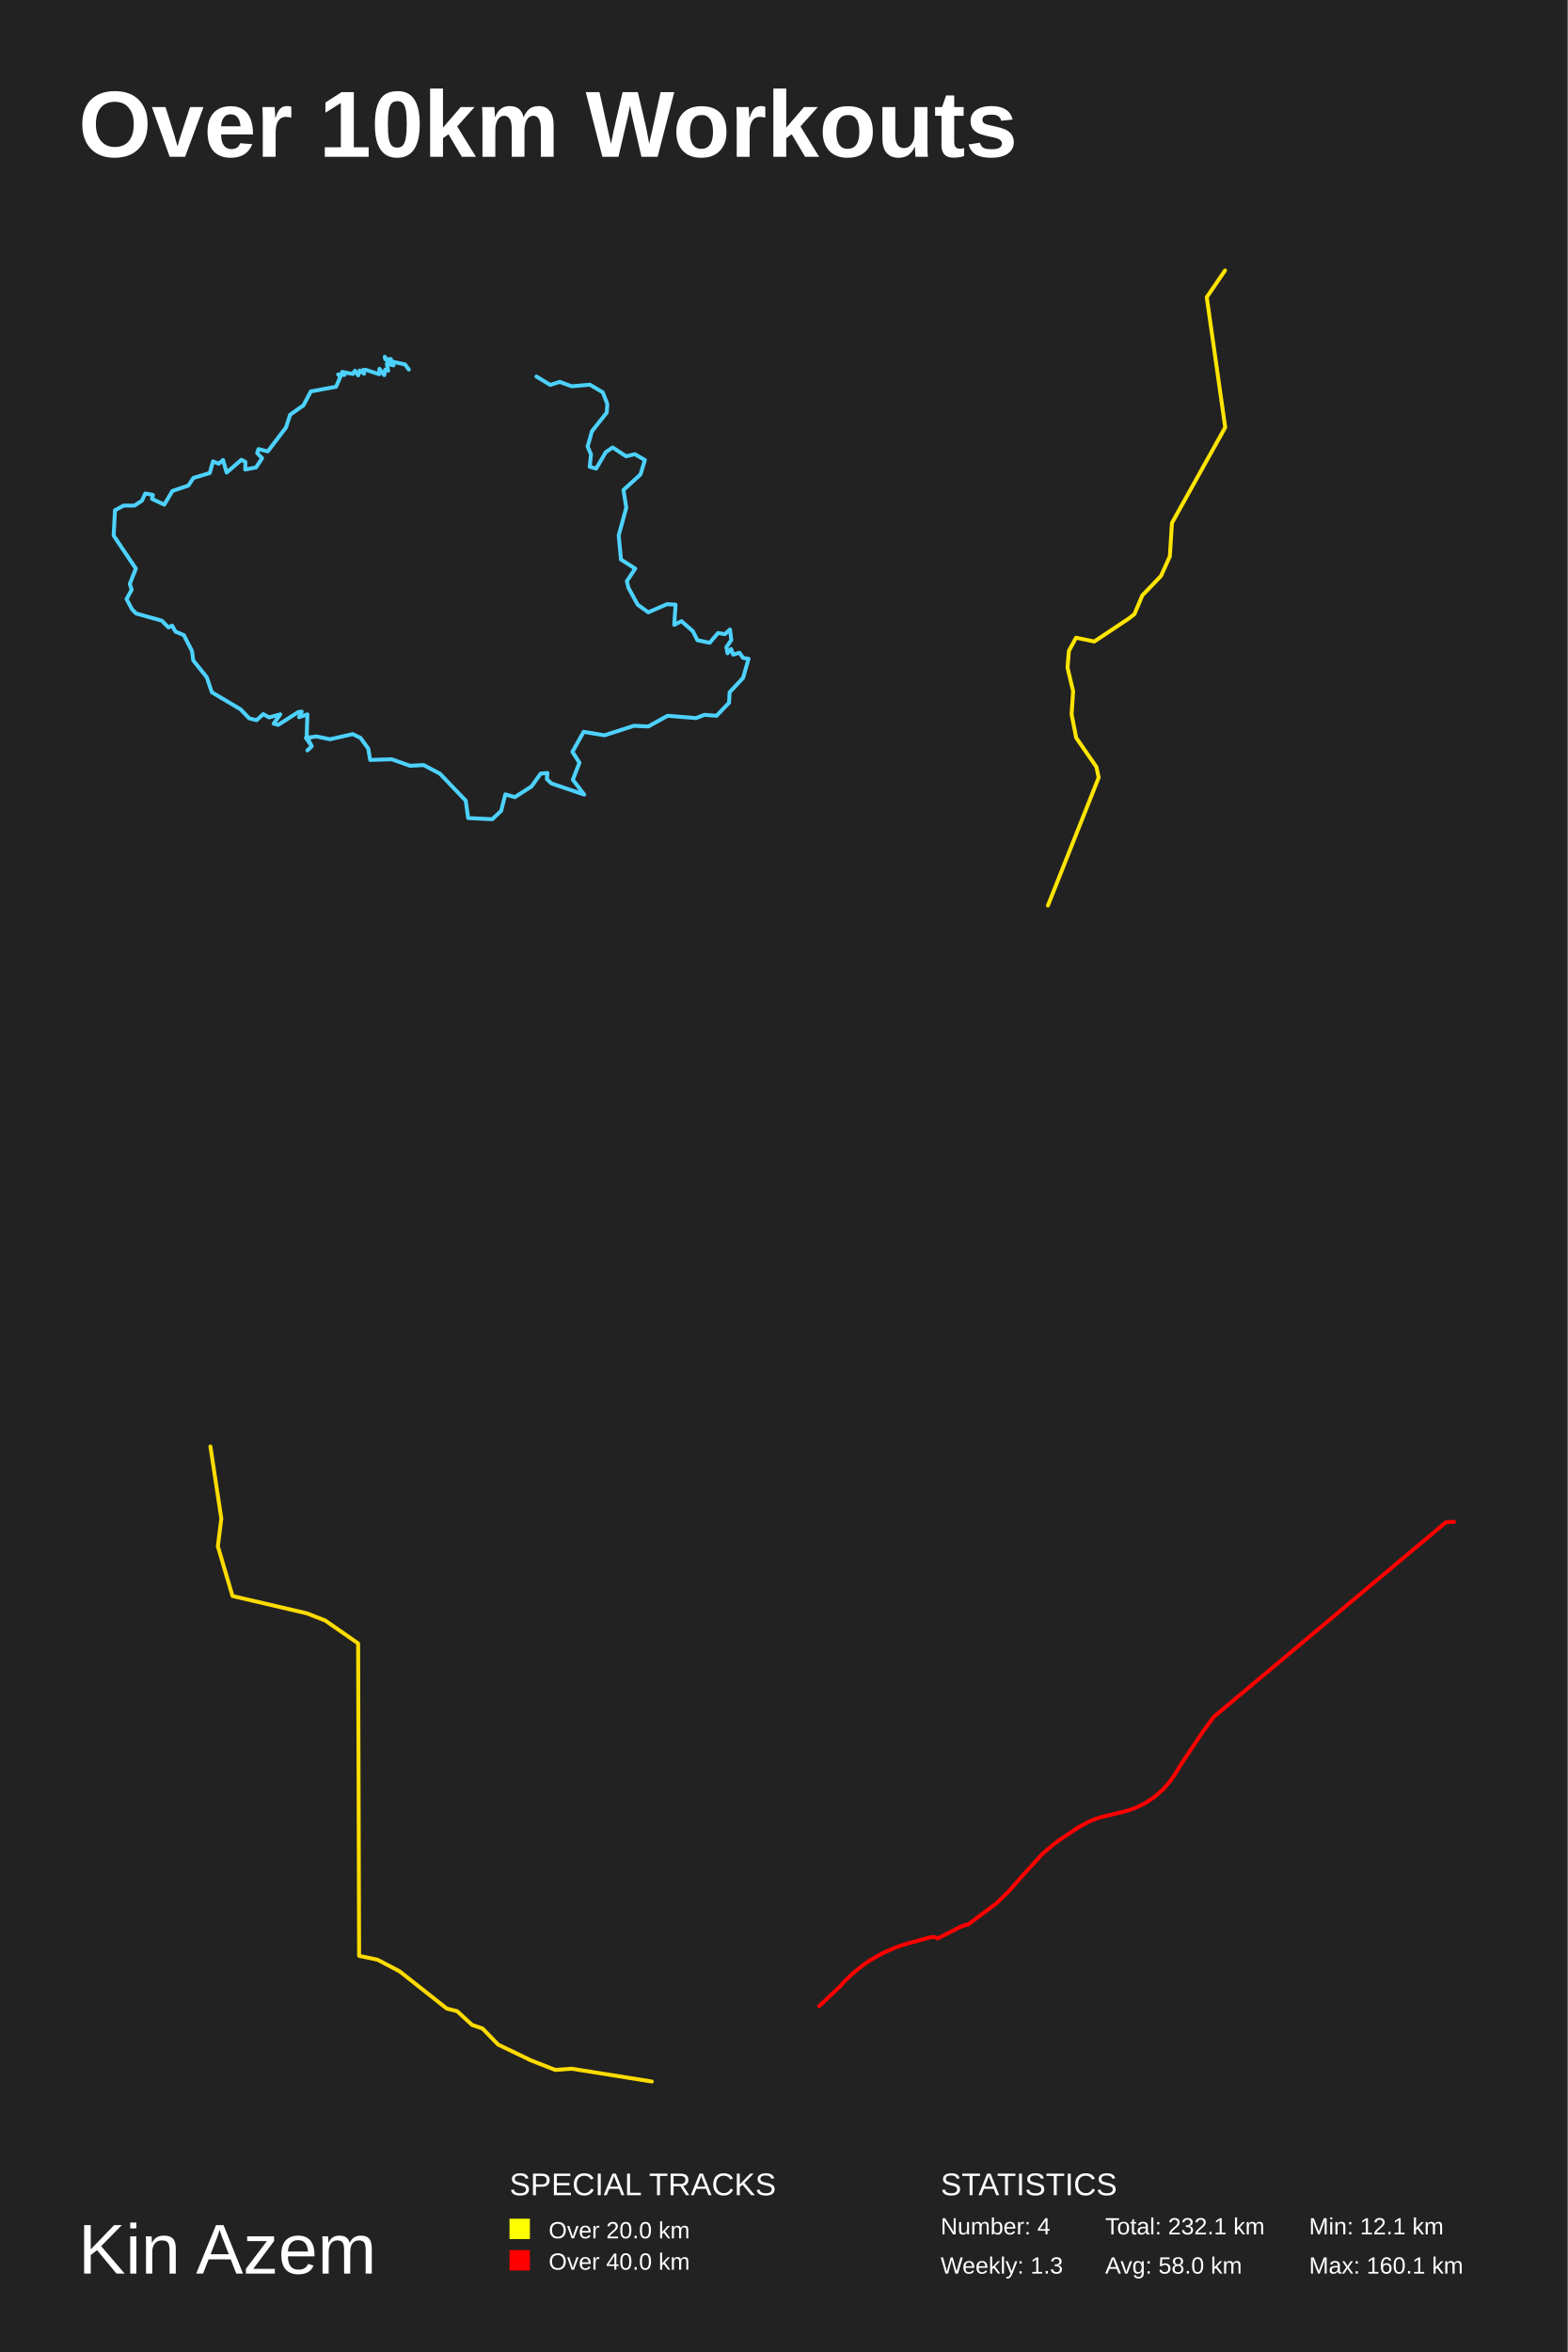
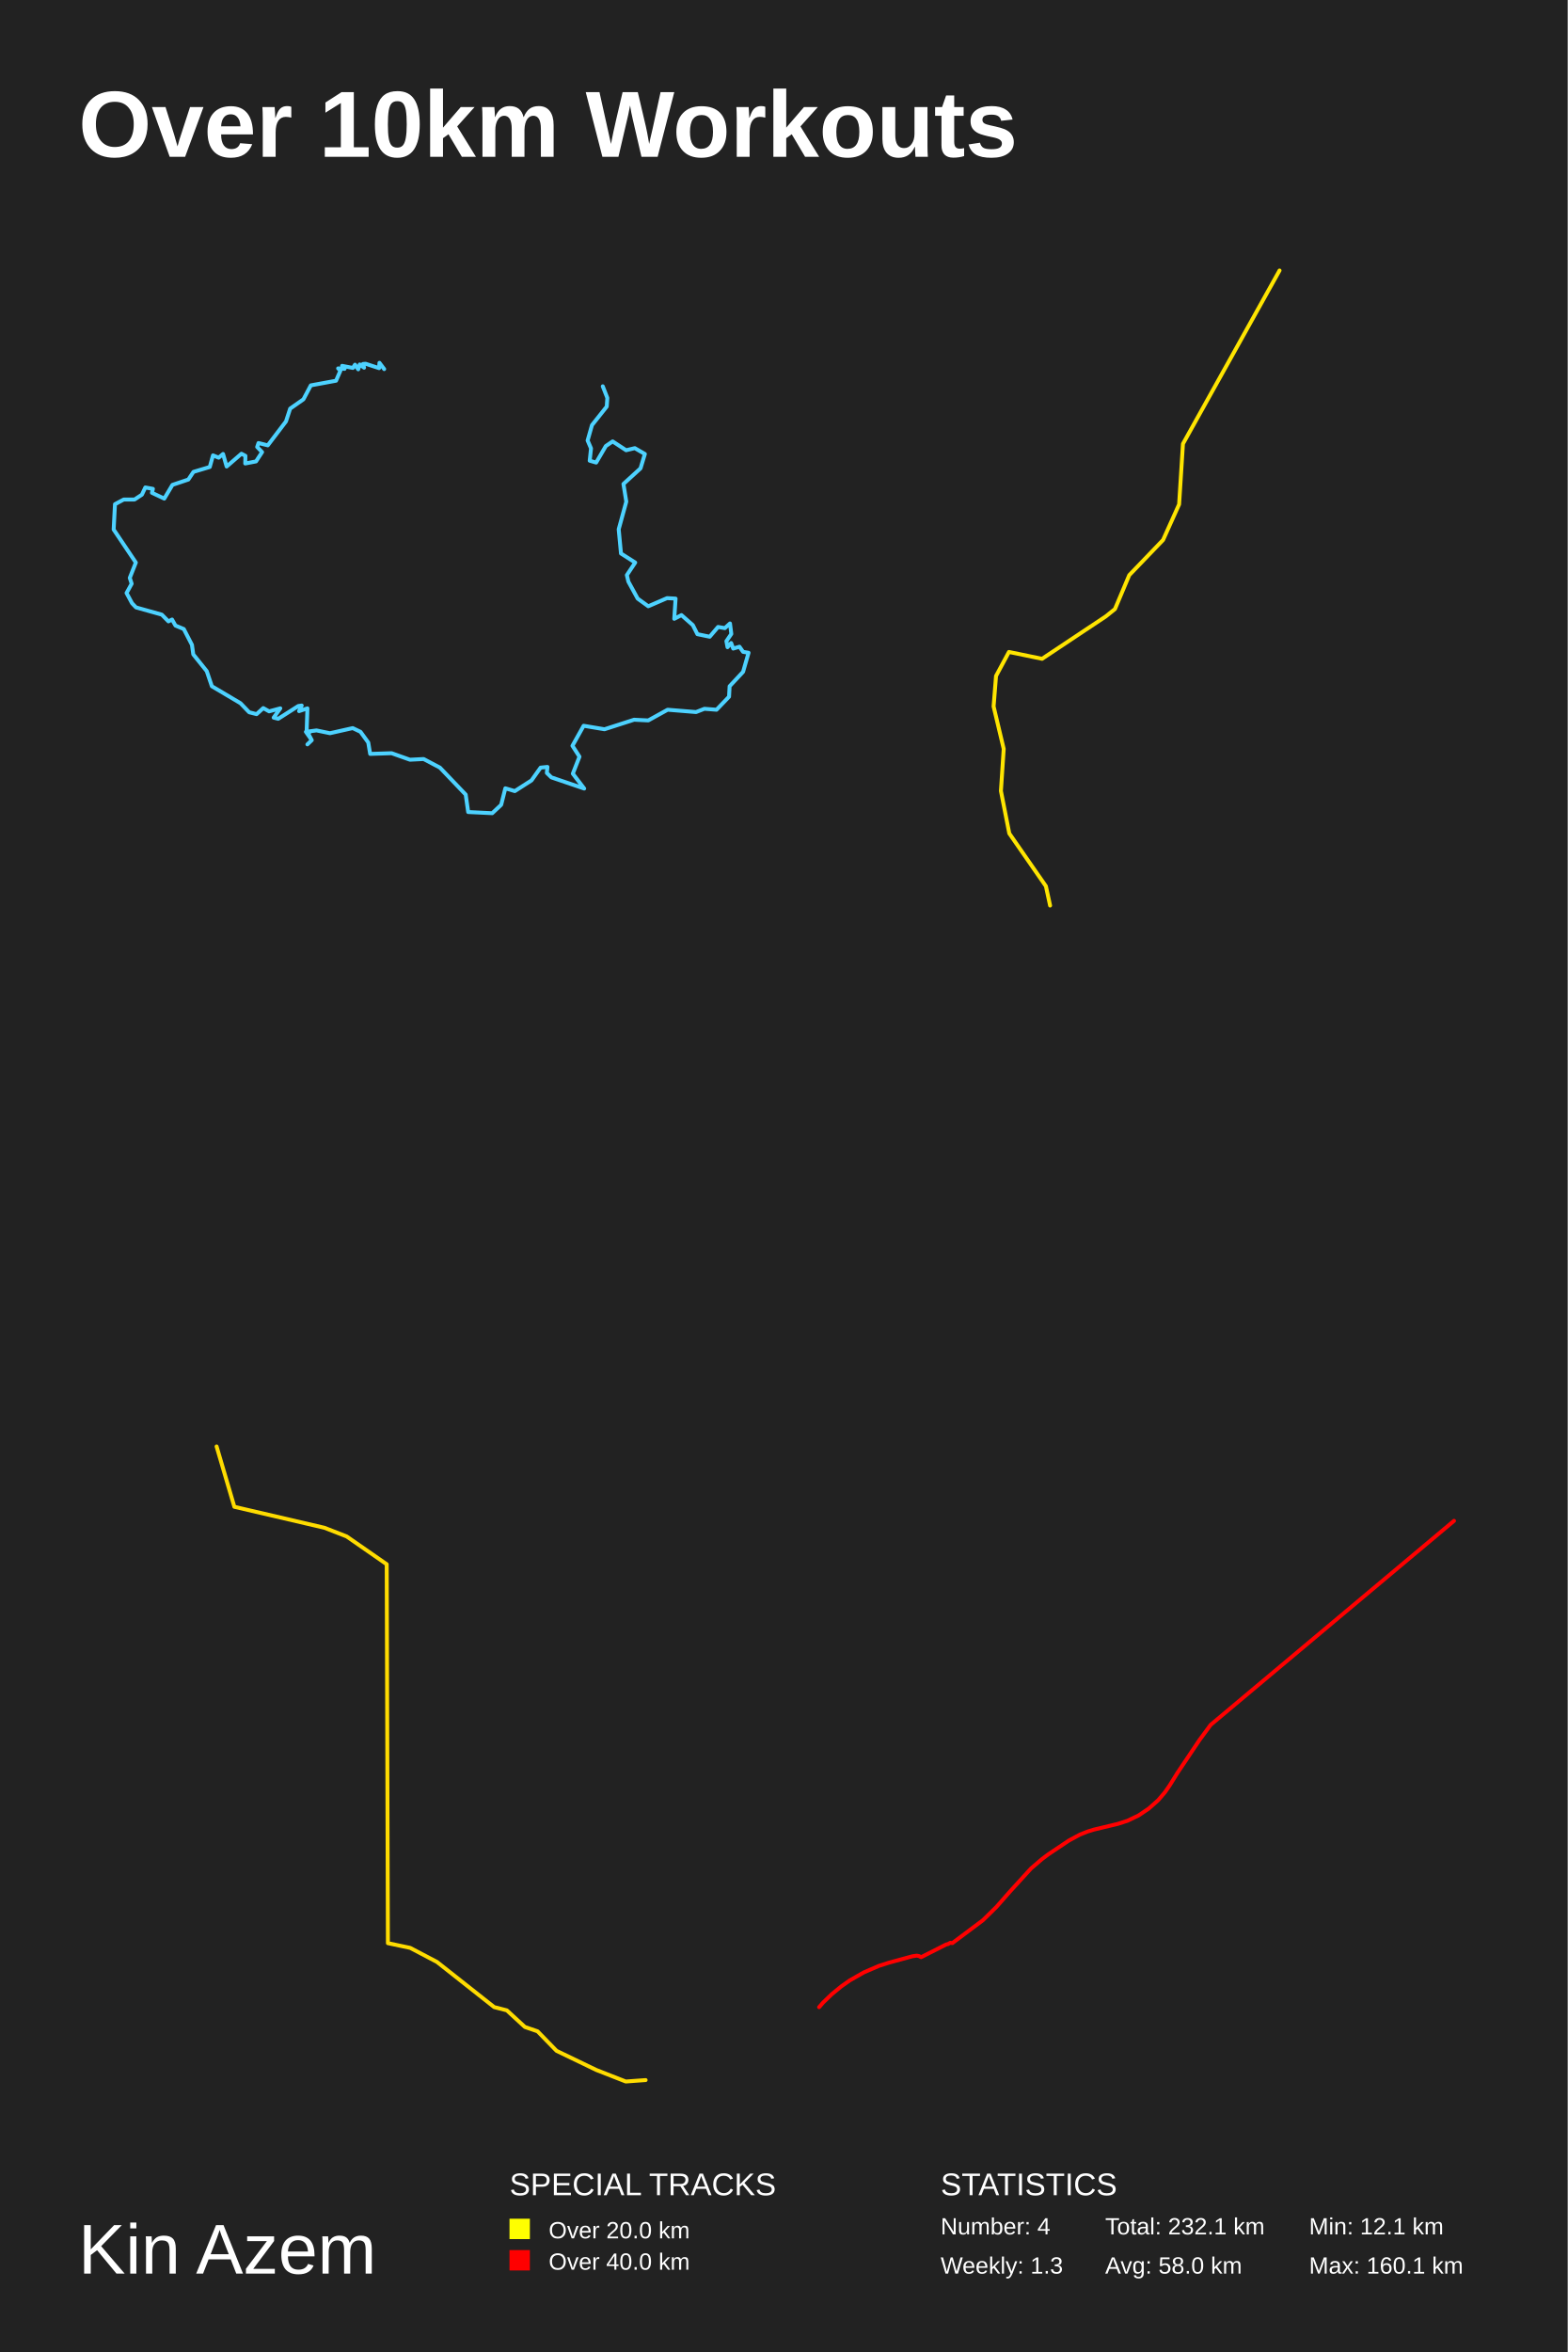
<svg xmlns="http://www.w3.org/2000/svg" baseProfile="full" height="300mm" version="1.1" viewBox="0,0,200,300" width="200mm">
  <defs />
  <rect fill="#222222" height="300" width="200" x="0" y="0" />
  <text fill="#FFFFFF" style="font-size:12px; font-family:Arial; font-weight:bold;" x="10" y="20">Over 10km Workouts</text>
  <text fill="#FFFFFF" style="font-size:9px; font-family:Arial" x="10" y="290">Kin Azem</text>
  <text fill="#FFFFFF" style="font-size:4px; font-family:Arial" x="65" y="280">SPECIAL TRACKS</text>
  <rect fill="yellow" height="2.6" width="2.6" x="65" y="283" />
  <text fill="#FFFFFF" style="font-size:3px; font-family:Arial" x="70" y="285.5">Over 20.0 km</text>
  <rect fill="red" height="2.6" width="2.6" x="65" y="287" />
  <text fill="#FFFFFF" style="font-size:3px; font-family:Arial" x="70" y="289.5">Over 40.0 km</text>
  <text fill="#FFFFFF" style="font-size:4px; font-family:Arial" x="120" y="280">STATISTICS</text>
  <text fill="#FFFFFF" style="font-size:3px; font-family:Arial" x="120" y="285">Number: 4</text>
  <text fill="#FFFFFF" style="font-size:3px; font-family:Arial" x="120" y="290">Weekly: 1.3</text>
  <text fill="#FFFFFF" style="font-size:3px; font-family:Arial" x="141" y="285">Total: 232.1 km</text>
  <text fill="#FFFFFF" style="font-size:3px; font-family:Arial" x="141" y="290">Avg: 58.0 km</text>
  <text fill="#FFFFFF" style="font-size:3px; font-family:Arial" x="167" y="285">Min: 12.1 km</text>
  <text fill="#FFFFFF" style="font-size:3px; font-family:Arial" x="167" y="290">Max: 160.1 km</text>
-   <polyline fill="none" opacity="1" points="68.436,48.027 70.201,49.095 71.41,48.709 72.934,49.273 75.256,49.065 76.901,50.044 77.481,51.527 77.409,52.624 75.522,54.997 74.966,56.955 75.401,57.963 75.232,59.535 76.054,59.772 77.288,57.667 78.158,57.073 79.876,58.2 80.988,57.933 82.27,58.675 81.714,60.514 79.537,62.501 79.9,64.755 78.932,68.284 79.223,71.369 81.037,72.525 79.972,74.127 80.166,74.957 81.351,77.122 82.705,78.101 85.1,77.063 86.188,77.122 86.019,79.702 86.938,79.228 88.389,80.503 88.97,81.66 90.542,81.986 91.606,80.74 92.477,80.889 93.13,80.296 93.299,81.63 92.67,82.549 92.815,83.321 93.275,82.787 93.541,83.498 94.339,83.261 94.799,83.914 95.5,84.032 94.799,86.464 93.081,88.303 93.009,89.637 91.413,91.298 89.865,91.179 88.8,91.594 85.172,91.298 82.705,92.662 80.891,92.573 77.118,93.789 74.458,93.344 73.031,95.894 73.926,97.288 73.079,99.453 74.53,101.351 70.346,99.927 69.766,99.364 69.838,98.593 68.968,98.682 67.807,100.313 65.678,101.677 64.469,101.321 63.937,103.427 62.8,104.494 59.728,104.346 59.414,102.122 56.125,98.682 54.045,97.585 52.303,97.674 49.957,96.843 47.224,96.932 46.982,95.479 45.991,94.115 44.999,93.641 42.097,94.293 40.379,93.937 39.025,94.115 39.775,95.183 39.218,95.717 39.775,95.183 39.218,94.145 39.557,94.115 39.122,94.026 39.218,91.12 38.154,91.476 38.493,90.764 38.057,90.823 35.494,92.454 34.913,92.306 35.76,91.12 34.333,91.506 33.583,91.09 32.736,91.861 31.793,91.624 30.681,90.468 27.029,88.303 26.375,86.375 24.658,84.24 24.489,83.024 23.449,81.007 22.385,80.562 21.949,79.791 21.49,80.029 20.643,79.169 17.354,78.249 16.846,77.715 16.145,76.411 16.798,75.224 16.556,74.483 17.33,72.525 14.5,68.314 14.669,65.081 15.782,64.488 17.16,64.488 18.104,63.865 18.539,62.946 19.507,63.124 19.386,63.628 20.958,64.369 21.998,62.62 24.029,61.937 24.682,60.959 26.762,60.336 27.174,58.853 27.899,59.149 28.456,58.675 28.915,60.277 30.802,58.645 31.309,58.912 31.285,59.891 32.664,59.624 33.438,58.438 32.809,57.785 32.978,57.281 34.163,57.578 36.485,54.523 37.017,52.891 38.711,51.705 39.654,49.925 42.871,49.332 43.427,48.057 43.137,47.76 43.959,47.819 43.645,47.434 45.023,47.701 45.289,47.285 45.7,47.879 45.894,47.256 46.45,47.671 46.305,47.197 46.644,47.167 48.361,47.73 48.409,47.048 49.014,47.849 49.159,47.137 49.522,47.285 49.352,46.396 50.199,46.603 49.86,45.802 49.159,45.832 49.086,45.506 49.377,45.98 51.674,46.485 52.158,47.137" stroke="#4dd2ff" stroke-dasharray="none" stroke-linecap="round" stroke-linejoin="round" stroke-width="0.5" />
-   <polyline fill="none" opacity="1" points="156.284,34.5 153.954,37.911 156.309,54.511 149.514,66.704 149.244,70.959 148.115,73.464 145.736,75.939 144.73,78.323 144.092,78.836 139.603,81.824 137.273,81.341 136.365,83.031 136.193,85.173 136.905,88.161 136.709,91.118 137.297,94.106 139.873,97.818 140.167,99.175 133.691,115.5" stroke="#ffe500" stroke-dasharray="none" stroke-linecap="round" stroke-linejoin="round" stroke-width="0.5" />
-   <polyline fill="none" opacity="1" points="83.157,265.5 72.927,263.867 70.837,264.018 67.733,262.803 63.552,260.789 61.556,258.738 60.226,258.282 58.326,256.535 56.995,256.193 50.978,251.444 48.159,249.963 45.815,249.469 45.688,209.615 41.476,206.69 39.132,205.778 29.662,203.574 27.793,197.229 28.236,193.695 26.843,184.5" stroke="#ffdc00" stroke-dasharray="none" stroke-linecap="round" stroke-linejoin="round" stroke-width="0.5" />
-   <polyline fill="none" opacity="1" points="185.5,194.11 184.455,194.172 154.845,218.991 153.482,220.842 150.793,224.852 149.863,226.351 149.286,227.187 148.46,228.157 147.326,229.165 146.078,230.008 144.729,230.657 143.546,231.037 140.593,231.745 139.87,231.969 138.935,232.342 137.603,233.06 135.106,234.731 134.314,235.325 132.988,236.461 130.406,239.291 128.773,241.148 127.125,242.764 123.418,245.538 123.154,245.507 122.875,245.663 122.663,245.708 119.615,247.254 119.354,247.116 119.081,247.064 118.579,247.136 115.669,247.93 114.478,248.313 112.653,249.1 110.928,250.083 109.907,250.804 108.762,251.743 107.694,252.768 107.206,253.334 104.5,255.89" stroke="red" stroke-dasharray="none" stroke-linecap="round" stroke-linejoin="round" stroke-width="0.5" />
+   <polyline fill="none" opacity="1" points="76.901,49.273 77.481,50.756 77.409,51.853 75.522,54.226 74.966,56.184 75.401,57.192 75.232,58.764 76.054,59.001 77.288,56.895 78.158,56.302 79.876,57.429 80.988,57.162 82.27,57.904 81.714,59.743 79.537,61.73 79.9,63.984 78.932,67.513 79.223,70.598 81.037,71.754 79.972,73.356 80.166,74.186 81.351,76.351 82.705,77.33 85.1,76.292 86.188,76.351 86.019,78.931 86.938,78.457 88.389,79.732 88.97,80.889 90.542,81.215 91.606,79.969 92.477,80.118 93.13,79.524 93.299,80.859 92.67,81.778 92.815,82.549 93.275,82.016 93.541,82.727 94.339,82.49 94.799,83.142 95.5,83.261 94.799,85.693 93.081,87.532 93.009,88.866 91.413,90.527 89.865,90.408 88.8,90.823 85.172,90.527 82.705,91.891 80.891,91.802 77.118,93.018 74.458,92.573 73.031,95.123 73.926,96.517 73.079,98.682 74.53,100.58 70.346,99.156 69.766,98.593 69.838,97.822 68.968,97.911 67.807,99.542 65.678,100.906 64.469,100.55 63.937,102.655 62.8,103.723 59.728,103.575 59.414,101.351 56.125,97.911 54.045,96.814 52.303,96.903 49.957,96.072 47.224,96.161 46.982,94.708 45.991,93.344 44.999,92.87 42.097,93.522 40.379,93.166 39.025,93.344 39.775,94.412 39.218,94.945 39.775,94.412 39.218,93.374 39.557,93.344 39.122,93.255 39.218,90.349 38.154,90.705 38.493,89.993 38.057,90.052 35.494,91.683 34.913,91.535 35.76,90.349 34.333,90.734 33.583,90.319 32.736,91.09 31.793,90.853 30.681,89.696 27.029,87.532 26.375,85.604 24.658,83.469 24.489,82.253 23.449,80.236 22.385,79.791 21.949,79.02 21.49,79.257 20.643,78.397 17.354,77.478 16.846,76.944 16.145,75.639 16.798,74.453 16.556,73.712 17.33,71.754 14.5,67.543 14.669,64.31 15.782,63.717 17.16,63.717 18.104,63.094 18.539,62.175 19.507,62.353 19.386,62.857 20.958,63.598 21.998,61.848 24.029,61.166 24.682,60.188 26.762,59.565 27.174,58.082 27.899,58.378 28.456,57.904 28.915,59.505 30.802,57.874 31.309,58.141 31.285,59.12 32.664,58.853 33.438,57.666 32.809,57.014 32.978,56.51 34.163,56.806 36.485,53.751 37.017,52.12 38.711,50.934 39.654,49.154 42.871,48.561 43.427,47.285 43.137,46.989 43.959,47.048 43.645,46.663 45.023,46.93 45.289,46.514 45.7,47.108 45.894,46.485 46.45,46.9 46.305,46.425 46.644,46.396 48.361,46.959 48.409,46.277 49.014,47.078" stroke="#4dd2ff" stroke-dasharray="none" stroke-linecap="round" stroke-linejoin="round" stroke-width="0.5" />
+   <polyline fill="none" opacity="1" points="163.24,34.5 150.917,56.612 150.427,64.329 148.381,68.872 144.066,73.36 142.242,77.684 141.085,78.614 132.944,84.032 128.718,83.157 127.071,86.221 126.76,90.107 128.05,95.525 127.694,100.888 128.762,106.306 133.433,113.037 133.967,115.5" stroke="#ffe500" stroke-dasharray="none" stroke-linecap="round" stroke-linejoin="round" stroke-width="0.5" />
+   <polyline fill="none" opacity="1" points="82.368,265.316 79.833,265.5 76.069,264.026 70.999,261.584 68.579,259.096 66.965,258.543 64.661,256.424 63.047,256.009 55.749,250.25 52.33,248.454 49.488,247.855 49.334,199.522 44.225,195.974 41.383,194.868 29.898,192.195 27.632,184.5" stroke="#ffdc00" stroke-dasharray="none" stroke-linecap="round" stroke-linejoin="round" stroke-width="0.5" />
+   <polyline fill="none" opacity="1" points="185.5,193.983 154.452,220.007 153.022,221.948 150.203,226.153 149.228,227.724 148.623,228.6 147.756,229.618 146.568,230.675 145.259,231.559 143.844,232.239 142.605,232.638 139.508,233.38 138.75,233.615 137.769,234.006 136.373,234.759 133.755,236.511 132.924,237.134 131.534,238.325 128.826,241.293 127.114,243.24 125.386,244.934 121.499,247.843 121.222,247.811 120.93,247.974 120.707,248.021 117.512,249.642 117.238,249.497 116.952,249.443 116.425,249.519 113.374,250.351 112.125,250.753 110.211,251.578 108.403,252.609 107.332,253.365 106.131,254.349 105.012,255.424 104.5,256.017" stroke="red" stroke-dasharray="none" stroke-linecap="round" stroke-linejoin="round" stroke-width="0.5" />
</svg>
